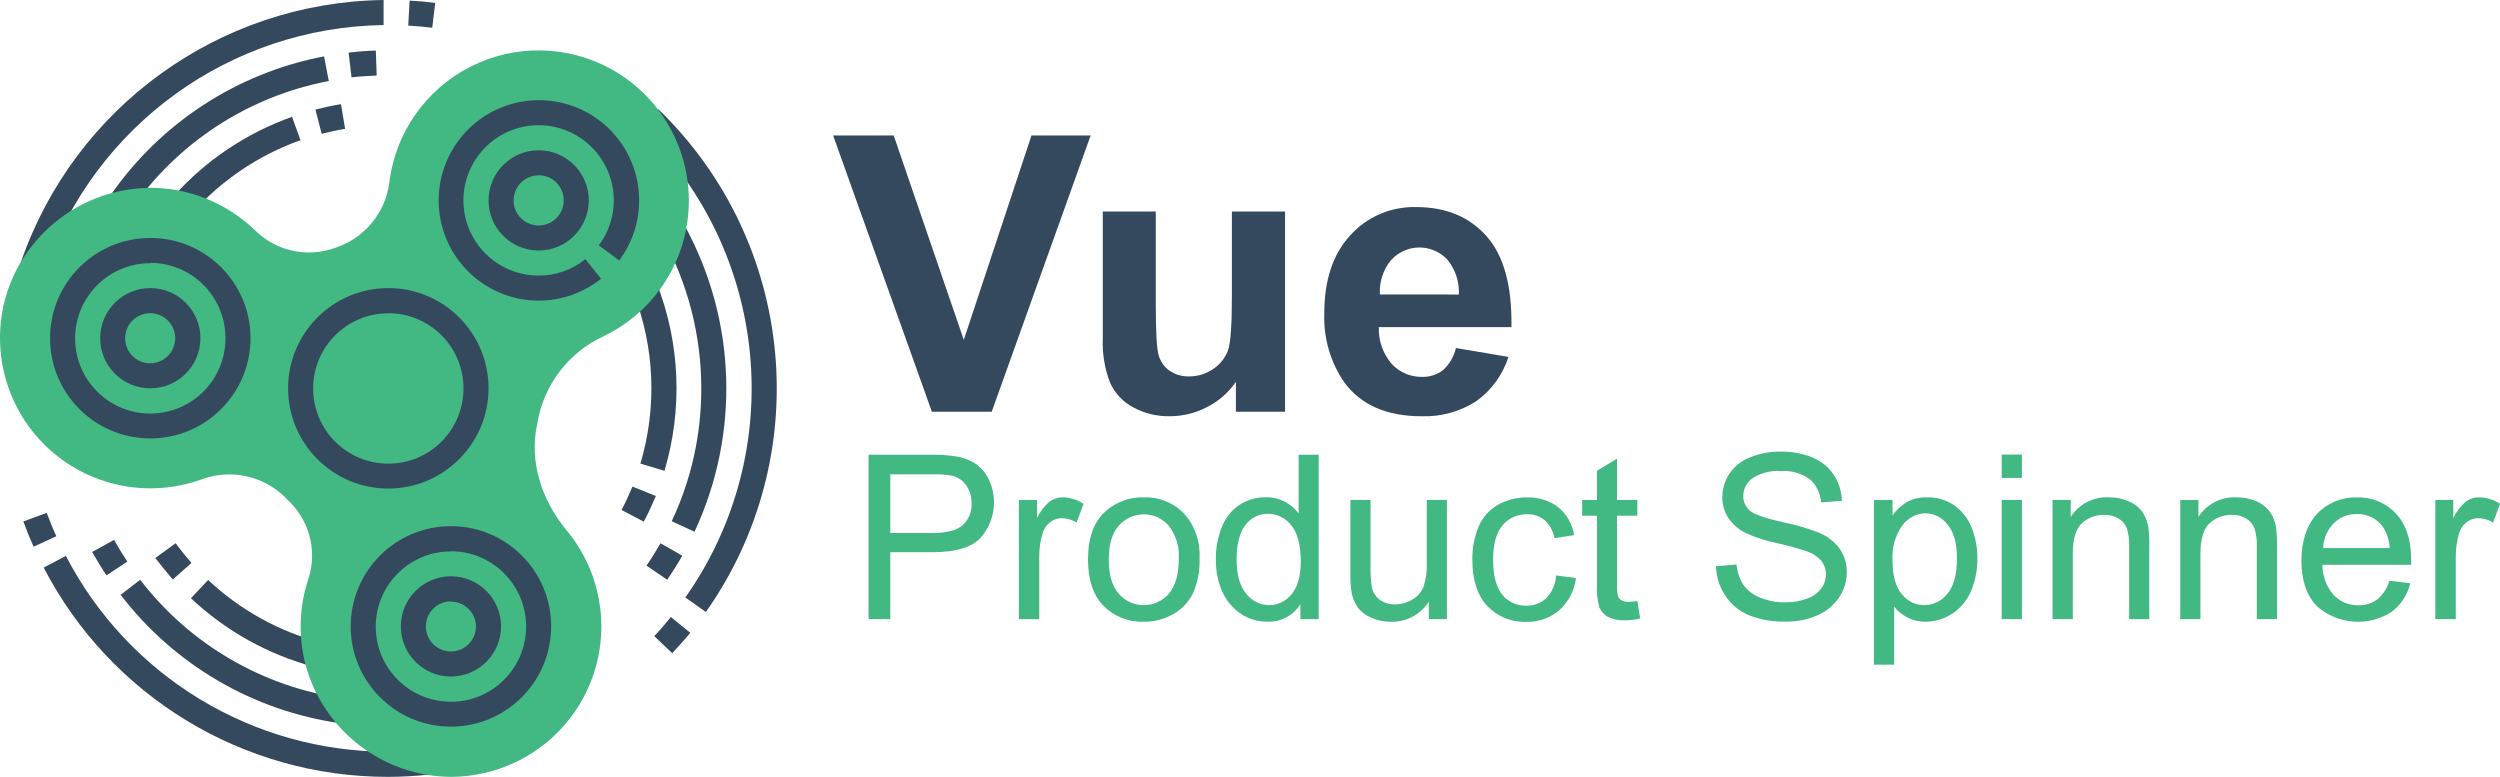
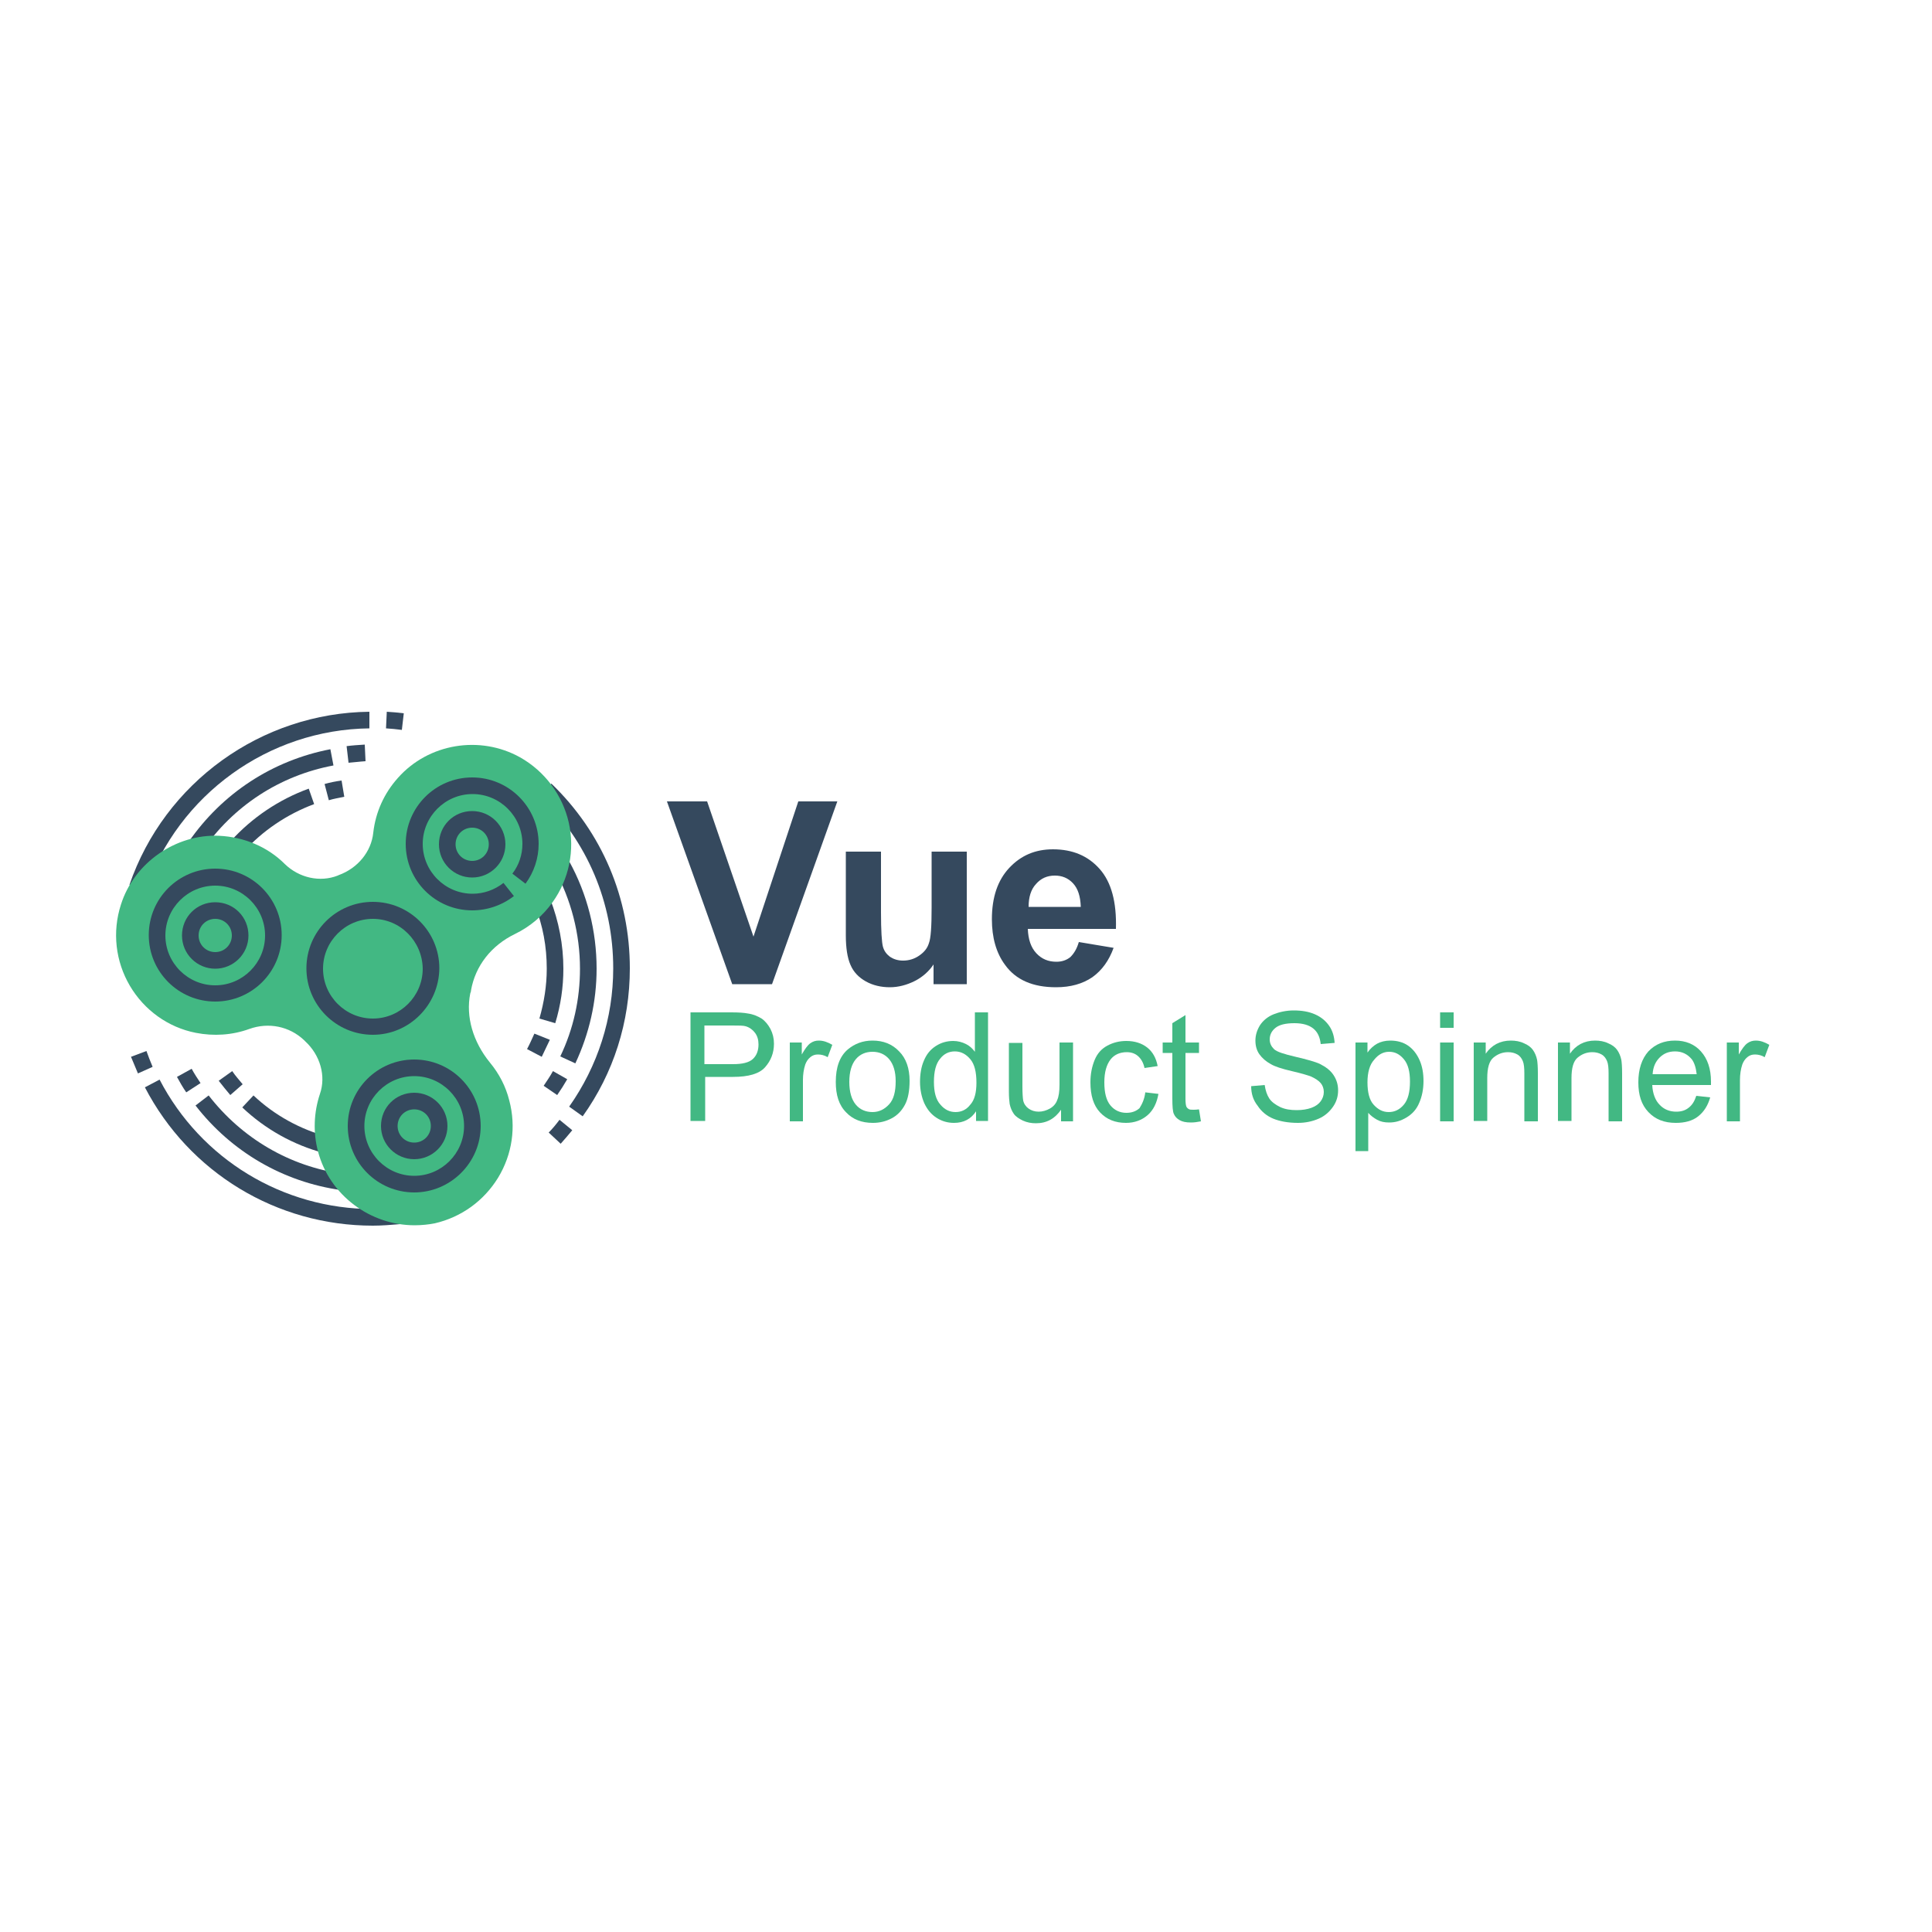
- <svg xmlns="http://www.w3.org/2000/svg" viewBox="0 0 428 132.98">
-   <defs>
-     <style>.fc92b762-379c-4800-afac-98564ef8626d{fill:#35495e;}.e4703068-213b-4bf3-ba06-f1b315d26a19{fill:#42b883;}</style>
-   </defs>
-   <g id="bf768bc5-d1e5-4784-baab-7e07d0fda93d" data-name="Livello 2">
-     <g id="01349b88-8c66-4bf2-910d-64def8511cd6" data-name="Livello 1">
-       <path class="fc92b762-379c-4800-afac-98564ef8626d" d="M120.84,104.77l-3.51-2.48a62.14,62.14,0,0,0-7.61-80.49l3-3.09a66.47,66.47,0,0,1,8.13,86.06Z" />
-       <path class="fc92b762-379c-4800-afac-98564ef8626d" d="M115.09,111.83,112,108.9c1-1,1.93-2.13,2.85-3.27l3.33,2.71C117.14,109.55,116.12,110.73,115.09,111.83Z" />
-       <path class="fc92b762-379c-4800-afac-98564ef8626d" d="M7.66,46.23,3.6,44.83A66.62,66.62,0,0,1,65.67,0l0,4.29A62.3,62.3,0,0,0,7.66,46.23Z" />
-       <path class="fc92b762-379c-4800-afac-98564ef8626d" d="M74,4.75c-1.36-.16-2.73-.29-4.11-.37L70.13.1c1.47.08,2.93.22,4.38.39Z" />
-       <path class="fc92b762-379c-4800-afac-98564ef8626d" d="M66.48,133a66.33,66.33,0,0,1-59-35.83l3.8-2a62.06,62.06,0,0,0,55.21,33.52,60.22,60.22,0,0,0,6.59-.36l.46,4.27A66.18,66.18,0,0,1,66.48,133Z" />
-       <path class="fc92b762-379c-4800-afac-98564ef8626d" d="M5.75,93.6C5.11,92.18,4.52,90.72,4,89.27L8,87.8c.5,1.35,1.05,2.72,1.65,4Z" />
-       <path class="fc92b762-379c-4800-afac-98564ef8626d" d="M118.93,91.05,115,89.23a53.07,53.07,0,0,0,5.06-22.75,53.67,53.67,0,0,0-6.58-25.74l3.76-2.07a58,58,0,0,1,1.65,52.38Z" />
-       <path class="fc92b762-379c-4800-afac-98564ef8626d" d="M114.22,99.26l-3.54-2.43c.85-1.22,1.65-2.51,2.4-3.82l3.72,2.13C116,96.55,115.13,97.94,114.22,99.26Z" />
-       <path class="fc92b762-379c-4800-afac-98564ef8626d" d="M22.31,36.08l-3.54-2.43a57.59,57.59,0,0,1,36.71-24l.81,4.22A53.28,53.28,0,0,0,22.31,36.08Z" />
-       <path class="fc92b762-379c-4800-afac-98564ef8626d" d="M60.18,13.24,59.68,9c1.54-.18,3.1-.3,4.66-.35l.15,4.28C63.05,13,61.6,13.08,60.18,13.24Z" />
-       <path class="fc92b762-379c-4800-afac-98564ef8626d" d="M58.32,123.83a57.56,57.56,0,0,1-37.67-22L24,99.26a53.31,53.31,0,0,0,34.88,20.32Z" />
-       <path class="fc92b762-379c-4800-afac-98564ef8626d" d="M18.22,98.5c-.86-1.3-1.68-2.65-2.44-4l3.75-2.08c.7,1.27,1.46,2.52,2.27,3.72Z" />
-       <path class="fc92b762-379c-4800-afac-98564ef8626d" d="M32.94,36.42l-3.19-2.86A49.39,49.39,0,0,1,50,20l1.44,4A45.3,45.3,0,0,0,32.94,36.42Z" />
-       <path class="fc92b762-379c-4800-afac-98564ef8626d" d="M55.07,22.91,54,18.76c1.44-.37,2.91-.69,4.38-.93l.7,4.23C57.72,22.28,56.38,22.57,55.07,22.91Z" />
-       <path class="fc92b762-379c-4800-afac-98564ef8626d" d="M53.82,114.18a49.47,49.47,0,0,1-21.13-11.76l2.94-3.13A45,45,0,0,0,54.92,110Z" />
-       <path class="fc92b762-379c-4800-afac-98564ef8626d" d="M29.58,99.21c-1-1.17-2-2.41-3-3.68L30.08,93c.84,1.16,1.75,2.29,2.71,3.37Z" />
-       <path class="fc92b762-379c-4800-afac-98564ef8626d" d="M113.75,80.6l-4.11-1.23a45.17,45.17,0,0,0-1.2-29.29l4-1.57a49.44,49.44,0,0,1,1.32,32.09Z" />
-       <path class="fc92b762-379c-4800-afac-98564ef8626d" d="M110.21,89.31l-3.8-2c.69-1.31,1.31-2.67,1.87-4l4,1.61C111.65,86.38,111,87.87,110.21,89.31Z" />
-       <path class="e4703068-213b-4bf3-ba06-f1b315d26a19" d="M77.33,133a26,26,0,0,1-25-19.12A25.7,25.7,0,0,1,52.84,99,13,13,0,0,0,49,85.36L48.68,85a13.65,13.65,0,0,0-14.2-2.92A25.75,25.75,0,0,1,1.23,50,26,26,0,0,1,26.66,32.17a25.89,25.89,0,0,1,17,7.26,13.11,13.11,0,0,0,13.73,3l.25-.09a13.57,13.57,0,0,0,9-11,25.74,25.74,0,0,1,38.07-19.47h0a25.74,25.74,0,0,1,8.41,37.48,25.55,25.55,0,0,1-9.68,8.16A20,20,0,0,0,92.05,72.11c0,.28-.09.55-.15.82-1.21,6,.66,12.52,5.14,17.91a25.73,25.73,0,0,1-14.23,41.52A25.06,25.06,0,0,1,77.33,133Z" />
-       <path class="fc92b762-379c-4800-afac-98564ef8626d" d="M66.48,83.64A17.16,17.16,0,1,1,83.64,66.48,17.18,17.18,0,0,1,66.48,83.64Zm0-30A12.87,12.87,0,1,0,79.35,66.48,12.88,12.88,0,0,0,66.48,53.62Z" />
-       <path class="fc92b762-379c-4800-afac-98564ef8626d" d="M92.22,51.47A17.16,17.16,0,1,1,106,44.59L102.52,42a12.73,12.73,0,0,0,2.56-7.71A12.87,12.87,0,1,0,92.22,47.18a12.72,12.72,0,0,0,8-2.81l2.68,3.35A17.17,17.17,0,0,1,92.22,51.47Z" />
-       <path class="fc92b762-379c-4800-afac-98564ef8626d" d="M92.22,42.89a8.58,8.58,0,1,1,8.58-8.58A8.59,8.59,0,0,1,92.22,42.89Zm0-12.87a4.29,4.29,0,1,0,4.29,4.29A4.3,4.3,0,0,0,92.22,30Z" />
-       <path class="fc92b762-379c-4800-afac-98564ef8626d" d="M25.73,75.06A17.16,17.16,0,1,1,42.89,57.91,17.17,17.17,0,0,1,25.73,75.06Zm0-30A12.87,12.87,0,1,0,38.6,57.91,12.88,12.88,0,0,0,25.73,45Z" />
-       <path class="fc92b762-379c-4800-afac-98564ef8626d" d="M25.73,66.48a8.58,8.58,0,1,1,8.58-8.57A8.58,8.58,0,0,1,25.73,66.48Zm0-12.86A4.29,4.29,0,1,0,30,57.91,4.29,4.29,0,0,0,25.73,53.62Z" />
-       <path class="fc92b762-379c-4800-afac-98564ef8626d" d="M77.2,124.4a17.16,17.16,0,1,1,17.16-17.16A17.18,17.18,0,0,1,77.2,124.4Zm0-30a12.87,12.87,0,1,0,12.87,12.87A12.89,12.89,0,0,0,77.2,94.37Z" />
-       <path class="fc92b762-379c-4800-afac-98564ef8626d" d="M77.2,115.82a8.58,8.58,0,1,1,8.58-8.58A8.59,8.59,0,0,1,77.2,115.82Zm0-12.87a4.29,4.29,0,1,0,4.29,4.29A4.3,4.3,0,0,0,77.2,103Z" />
-       <path class="fc92b762-379c-4800-afac-98564ef8626d" d="M159.54,70.49l-16.91-47.3H153l12,35,11.59-35h10.13l-16.94,47.3Z" />
-       <path class="fc92b762-379c-4800-afac-98564ef8626d" d="M211.59,70.49V65.36a13.19,13.19,0,0,1-4.92,4.32,13.75,13.75,0,0,1-6.44,1.58,12.62,12.62,0,0,1-6.2-1.51,8.93,8.93,0,0,1-4-4.26,19,19,0,0,1-1.23-7.58V36.22h9.07V52c0,4.82.16,7.77.5,8.86a4.86,4.86,0,0,0,1.82,2.58,5.63,5.63,0,0,0,3.36,1,7.16,7.16,0,0,0,4.16-1.28,6.56,6.56,0,0,0,2.52-3.16q.67-1.89.67-9.24V36.22H220V70.49Z" />
-       <path class="fc92b762-379c-4800-afac-98564ef8626d" d="M249.25,59.58l9,1.52a14.9,14.9,0,0,1-5.5,7.57,16.18,16.18,0,0,1-9.41,2.59q-8.94,0-13.23-5.84a19.6,19.6,0,0,1-3.39-11.81q0-8.52,4.46-13.34a14.68,14.68,0,0,1,11.26-4.82q7.65,0,12.07,5T258.76,56H236.05a9.16,9.16,0,0,0,2.19,6.28,6.88,6.88,0,0,0,5.23,2.24,5.57,5.57,0,0,0,3.58-1.16A7.25,7.25,0,0,0,249.25,59.58Zm.51-9.16a8.72,8.72,0,0,0-2-6,6.54,6.54,0,0,0-9.62.12,8.37,8.37,0,0,0-1.9,5.87Z" />
-       <path class="e4703068-213b-4bf3-ba06-f1b315d26a19" d="M148.7,106V77.85h10.61a25.53,25.53,0,0,1,4.28.27,8.53,8.53,0,0,1,3.47,1.31,7,7,0,0,1,2.26,2.72,9.18,9.18,0,0,1-1.43,9.91c-1.53,1.66-4.28,2.48-8.26,2.48h-7.21V106Zm3.72-14.75h7.27c2.41,0,4.11-.45,5.13-1.35a4.77,4.77,0,0,0,1.51-3.78,5.13,5.13,0,0,0-.89-3,4.19,4.19,0,0,0-2.35-1.66,15.7,15.7,0,0,0-3.47-.25h-7.2Z" />
-       <path class="e4703068-213b-4bf3-ba06-f1b315d26a19" d="M174.43,106V85.6h3.11v3.09a8.47,8.47,0,0,1,2.19-2.86,3.86,3.86,0,0,1,2.22-.69,6.68,6.68,0,0,1,3.55,1.12l-1.19,3.2a4.92,4.92,0,0,0-2.53-.75,3.32,3.32,0,0,0-2,.68,3.7,3.7,0,0,0-1.28,1.89,13.26,13.26,0,0,0-.58,4V106Z" />
-       <path class="e4703068-213b-4bf3-ba06-f1b315d26a19" d="M186.27,95.79c0-3.77,1-6.57,3.15-8.38a9.46,9.46,0,0,1,6.4-2.27,9.11,9.11,0,0,1,6.87,2.76,10.45,10.45,0,0,1,2.67,7.6,13.42,13.42,0,0,1-1.18,6.19,8.33,8.33,0,0,1-3.43,3.5,10,10,0,0,1-4.93,1.25,9.14,9.14,0,0,1-6.91-2.74Q186.27,101,186.27,95.79Zm3.55,0c0,2.61.57,4.57,1.71,5.86a5.67,5.67,0,0,0,8.57,0q1.71-2,1.71-6A8.4,8.4,0,0,0,200.09,90a5.68,5.68,0,0,0-8.56,0Q189.82,91.88,189.82,95.79Z" />
-       <path class="e4703068-213b-4bf3-ba06-f1b315d26a19" d="M222.63,106v-2.57a6.34,6.34,0,0,1-5.7,3,8,8,0,0,1-4.48-1.34,8.93,8.93,0,0,1-3.17-3.75,13.11,13.11,0,0,1-1.12-5.54,14.41,14.41,0,0,1,1-5.53,8,8,0,0,1,3-3.81,8.11,8.11,0,0,1,4.55-1.33,6.77,6.77,0,0,1,3.28.78,6.86,6.86,0,0,1,2.34,2V77.85h3.43V106ZM211.71,95.81q0,3.91,1.65,5.85a5,5,0,0,0,3.9,1.94,4.84,4.84,0,0,0,3.84-1.85c1.06-1.23,1.59-3.12,1.59-5.65q0-4.18-1.61-6.14a5,5,0,0,0-4-2,4.79,4.79,0,0,0-3.84,1.88C212.23,91.14,211.71,93.11,211.71,95.81Z" />
-       <path class="e4703068-213b-4bf3-ba06-f1b315d26a19" d="M244.62,106v-3a7.47,7.47,0,0,1-6.47,3.45,8.21,8.21,0,0,1-3.36-.69,5.54,5.54,0,0,1-2.33-1.74,6.46,6.46,0,0,1-1.06-2.56,17.53,17.53,0,0,1-.21-3.22V85.6h3.45V96.91a20.22,20.22,0,0,0,.21,3.64,3.63,3.63,0,0,0,1.38,2.14,4.3,4.3,0,0,0,2.61.78,5.7,5.7,0,0,0,2.92-.8,4.41,4.41,0,0,0,1.93-2.17,10.78,10.78,0,0,0,.57-4V85.6h3.45V106Z" />
-       <path class="e4703068-213b-4bf3-ba06-f1b315d26a19" d="M266.42,98.52l3.39.44a8.82,8.82,0,0,1-2.85,5.5,8.29,8.29,0,0,1-5.63,2,8.75,8.75,0,0,1-6.72-2.73c-1.7-1.83-2.54-4.44-2.54-7.84a14.19,14.19,0,0,1,1.09-5.78,7.65,7.65,0,0,1,3.33-3.71,9.92,9.92,0,0,1,4.86-1.24,8.42,8.42,0,0,1,5.43,1.68,7.71,7.71,0,0,1,2.71,4.77l-3.36.52a5.59,5.59,0,0,0-1.7-3.09,4.39,4.39,0,0,0-2.94-1,5.37,5.37,0,0,0-4.24,1.87q-1.63,1.88-1.63,5.92t1.57,6a5.13,5.13,0,0,0,4.11,1.86,4.8,4.8,0,0,0,3.39-1.25A6.21,6.21,0,0,0,266.42,98.52Z" />
-       <path class="e4703068-213b-4bf3-ba06-f1b315d26a19" d="M280.31,102.89l.5,3a12.44,12.44,0,0,1-2.61.31,6,6,0,0,1-2.92-.59,3.32,3.32,0,0,1-1.45-1.57,12,12,0,0,1-.43-4.08V88.29h-2.53V85.6h2.53v-5l3.44-2.08V85.6h3.47v2.69h-3.47v11.92a6.16,6.16,0,0,0,.18,1.9,1.44,1.44,0,0,0,.6.67,2.33,2.33,0,0,0,1.18.25A11.35,11.35,0,0,0,280.31,102.89Z" />
-       <path class="e4703068-213b-4bf3-ba06-f1b315d26a19" d="M293.78,96.94l3.51-.3a7.9,7.9,0,0,0,1.16,3.46,6.39,6.39,0,0,0,2.83,2.19,10.84,10.84,0,0,0,4.32.83,10.4,10.4,0,0,0,3.76-.63,5.17,5.17,0,0,0,2.43-1.74,4,4,0,0,0,.8-2.41,3.67,3.67,0,0,0-.77-2.31,5.71,5.71,0,0,0-2.53-1.66,51.69,51.69,0,0,0-5-1.37,26,26,0,0,1-5.43-1.75,7.61,7.61,0,0,1-3-2.63,6.37,6.37,0,0,1-1-3.5,7.2,7.2,0,0,1,1.2-4,7.57,7.57,0,0,1,3.53-2.81,13.41,13.41,0,0,1,5.17-1,14.1,14.1,0,0,1,5.51,1,8,8,0,0,1,3.68,3,8.58,8.58,0,0,1,1.38,4.44l-3.57.26a5.76,5.76,0,0,0-1.95-4,7.61,7.61,0,0,0-4.9-1.36A7.9,7.9,0,0,0,300,81.89a3.72,3.72,0,0,0-1.55,3,3.21,3.21,0,0,0,1.1,2.5c.71.65,2.59,1.32,5.61,2a37.76,37.76,0,0,1,6.23,1.8A8.5,8.5,0,0,1,315,94a7,7,0,0,1,1.17,4,7.65,7.65,0,0,1-1.28,4.23,8.53,8.53,0,0,1-3.7,3.09,12.93,12.93,0,0,1-5.42,1.1,16.24,16.24,0,0,1-6.4-1.11,8.89,8.89,0,0,1-4-3.35A9.49,9.49,0,0,1,293.78,96.94Z" />
-       <path class="e4703068-213b-4bf3-ba06-f1b315d26a19" d="M320.82,113.79V85.6H324v2.65a7.87,7.87,0,0,1,2.52-2.33,6.86,6.86,0,0,1,3.4-.78,8,8,0,0,1,4.6,1.35,8.18,8.18,0,0,1,3,3.79,13.76,13.76,0,0,1,1,5.36,13.61,13.61,0,0,1-1.12,5.63,8.51,8.51,0,0,1-3.26,3.84,8.38,8.38,0,0,1-4.5,1.33,6.42,6.42,0,0,1-3.1-.73,7,7,0,0,1-2.26-1.84v9.92ZM324,95.91q0,3.93,1.59,5.81a4.87,4.87,0,0,0,3.86,1.88,5,5,0,0,0,3.94-1.95c1.09-1.29,1.64-3.31,1.64-6s-.53-4.54-1.6-5.83a4.81,4.81,0,0,0-3.83-1.94,5,5,0,0,0-3.91,2.06A9.27,9.27,0,0,0,324,95.91Z" />
-       <path class="e4703068-213b-4bf3-ba06-f1b315d26a19" d="M342.69,81.82v-4h3.46v4Zm0,24.16V85.6h3.46V106Z" />
-       <path class="e4703068-213b-4bf3-ba06-f1b315d26a19" d="M351.4,106V85.6h3.11v2.9A7.33,7.33,0,0,1,361,85.14a8.46,8.46,0,0,1,3.38.66,5.4,5.4,0,0,1,2.32,1.74,6.66,6.66,0,0,1,1.07,2.55,19.63,19.63,0,0,1,.19,3.36V106h-3.45V93.59a9.31,9.31,0,0,0-.4-3.16,3.36,3.36,0,0,0-1.43-1.67,4.53,4.53,0,0,0-2.41-.62,5.57,5.57,0,0,0-3.81,1.4q-1.6,1.39-1.6,5.31V106Z" />
-       <path class="e4703068-213b-4bf3-ba06-f1b315d26a19" d="M373.26,106V85.6h3.11v2.9a7.33,7.33,0,0,1,6.48-3.36,8.54,8.54,0,0,1,3.39.66,5.43,5.43,0,0,1,2.31,1.74,6.67,6.67,0,0,1,1.08,2.55,19.63,19.63,0,0,1,.19,3.36V106h-3.45V93.59a9.26,9.26,0,0,0-.41-3.16,3.31,3.31,0,0,0-1.43-1.67,4.47,4.47,0,0,0-2.4-.62,5.54,5.54,0,0,0-3.81,1.4q-1.6,1.39-1.61,5.31V106Z" />
-       <path class="e4703068-213b-4bf3-ba06-f1b315d26a19" d="M409.07,99.42l3.56.44a8.66,8.66,0,0,1-3.12,4.85,10.6,10.6,0,0,1-12.93-1C394.84,101.85,394,99.28,394,96s.89-6.08,2.65-8a9,9,0,0,1,6.87-2.84,8.73,8.73,0,0,1,6.68,2.78q2.59,2.79,2.59,7.83c0,.21,0,.52,0,.92h-15.2a7.91,7.91,0,0,0,1.9,5.15,5.65,5.65,0,0,0,4.26,1.78,5.28,5.28,0,0,0,3.25-1A6.65,6.65,0,0,0,409.07,99.42Zm-11.34-5.59H409.1A6.82,6.82,0,0,0,407.8,90a5.3,5.3,0,0,0-4.28-2,5.45,5.45,0,0,0-4,1.6A6.27,6.27,0,0,0,397.73,93.83Z" />
-       <path class="e4703068-213b-4bf3-ba06-f1b315d26a19" d="M416.93,106V85.6H420v3.09a8.6,8.6,0,0,1,2.2-2.86,3.84,3.84,0,0,1,2.22-.69A6.65,6.65,0,0,1,428,86.26l-1.18,3.2a5,5,0,0,0-2.54-.75,3.31,3.31,0,0,0-2,.68A3.78,3.78,0,0,0,421,91.28a13.58,13.58,0,0,0-.57,4V106Z" />
+ <svg xmlns="http://www.w3.org/2000/svg" version="1.1" id="Livello_1" x="0px" y="0px" viewBox="0 0 500 500" style="enable-background:new 0 0 500 500;" xml:space="preserve">
+   <style type="text/css">
+ 	.st0{fill:#35495E;}
+ 	.st1{fill:#42B883;}
+ </style>
+   <g>
+     <g>
+       <g>
+         <path class="st0" d="M150.8,288.9l-3.5-2.5c7.4-10.5,11.4-22.9,11.4-35.8c0-17-6.7-32.9-19-44.7l3-3.1     c13.1,12.6,20.3,29.6,20.3,47.8C163,264.5,158.8,277.7,150.8,288.9z" />
+         <path class="st0" d="M145.1,296l-3.1-2.9c1-1,1.9-2.1,2.8-3.3l3.3,2.7C147.1,293.7,146.1,294.9,145.1,296z" />
+         <path class="st0" d="M37.6,230.4l-4.1-1.4c9.1-26.5,34.1-44.5,62.1-44.8l0,4.3C69.5,188.8,46.2,205.6,37.6,230.4z" />
+         <path class="st0" d="M104,188.9c-1.4-0.2-2.7-0.3-4.1-0.4l0.2-4.3c1.5,0.1,2.9,0.2,4.4,0.4L104,188.9z" />
+         <path class="st0" d="M96.5,317.2c-24.9,0-47.5-13.7-59-35.8l3.8-2C52,300,73.2,312.9,96.5,312.9c2.2,0,4.4-0.1,6.6-0.4l0.5,4.3     C101.2,317,98.8,317.2,96.5,317.2z" />
+         <path class="st0" d="M35.7,277.8c-0.6-1.4-1.2-2.9-1.8-4.3l4-1.5c0.5,1.4,1,2.7,1.6,4.1L35.7,277.8z" />
+         <path class="st0" d="M148.9,275.2l-3.9-1.8c3.4-7.1,5.1-14.8,5.1-22.7c0-9-2.3-17.9-6.6-25.7l3.8-2.1c4.7,8.5,7.1,18.1,7.1,27.8     C154.4,259.2,152.5,267.5,148.9,275.2z" />
+         <path class="st0" d="M144.2,283.4l-3.5-2.4c0.8-1.2,1.7-2.5,2.4-3.8l3.7,2.1C146,280.7,145.1,282.1,144.2,283.4z" />
+         <path class="st0" d="M52.3,220.3l-3.5-2.4c8.7-12.6,21.7-21.1,36.7-24l0.8,4.2C72.4,200.7,60.3,208.6,52.3,220.3z" />
+         <path class="st0" d="M90.2,197.4l-0.5-4.3c1.5-0.2,3.1-0.3,4.7-0.4l0.2,4.3C93,197.1,91.6,197.3,90.2,197.4z" />
+         <path class="st0" d="M88.3,308c-15-2.1-28.4-9.9-37.7-21.9l3.4-2.6c8.6,11.1,21,18.4,34.9,20.3L88.3,308z" />
+         <path class="st0" d="M48.2,282.7c-0.9-1.3-1.7-2.7-2.4-4l3.8-2.1c0.7,1.3,1.5,2.5,2.3,3.7L48.2,282.7z" />
+         <path class="st0" d="M62.9,220.6l-3.2-2.9c5.5-6.1,12.5-10.8,20.2-13.6l1.4,4C74.3,210.7,67.9,215,62.9,220.6z" />
+         <path class="st0" d="M85.1,207.1l-1.1-4.2c1.4-0.4,2.9-0.7,4.4-0.9l0.7,4.2C87.7,206.5,86.4,206.7,85.1,207.1z" />
+         <path class="st0" d="M83.8,298.4c-7.9-2.1-15.2-6.2-21.1-11.8l2.9-3.1c5.4,5.1,12.1,8.8,19.3,10.7L83.8,298.4z" />
+         <path class="st0" d="M59.6,283.4c-1-1.2-2-2.4-3-3.7l3.5-2.5c0.8,1.2,1.8,2.3,2.7,3.4L59.6,283.4z" />
+         <path class="st0" d="M143.7,264.8l-4.1-1.2c1.2-4.2,1.9-8.5,1.9-12.9c0-5.7-1-11.2-3.1-16.4l4-1.6c2.2,5.7,3.4,11.8,3.4,18     C145.8,255.5,145.1,260.2,143.7,264.8z" />
+         <path class="st0" d="M140.2,273.5l-3.8-2c0.7-1.3,1.3-2.7,1.9-4l4,1.6C141.6,270.6,140.9,272,140.2,273.5z" />
+       </g>
+       <path class="st1" d="M107.3,317.1c-11.4,0-22-7.7-25-19.1c-1.3-4.9-1.1-10.1,0.5-14.9c1.6-4.6,0.1-10-3.8-13.6l-0.3-0.3    c-3.8-3.6-9.2-4.7-14.2-2.9c-4.4,1.6-9.2,1.9-13.8,1c-7.2-1.4-13.4-5.9-17.1-12.2c-3.7-6.3-4.6-13.9-2.3-21    c3.4-10.8,14.2-18.3,25.4-17.8c6.4,0.3,12.5,2.8,17,7.3c3.7,3.6,9.1,4.8,13.7,3l0.2-0.1c5-1.8,8.5-6.1,9-11    c0.6-5.3,2.8-10.2,6.4-14.2c7.9-8.9,21.2-11.1,31.6-5.3l0,0c6.4,3.6,11,9.8,12.6,16.9c1.6,7.1,0.1,14.6-4.2,20.6    c-2.5,3.5-5.8,6.3-9.7,8.2c-6.2,3-10.3,8.3-11.4,14.6c0,0.3-0.1,0.5-0.2,0.8c-1.2,6,0.7,12.5,5.1,17.9c2.4,2.9,4.1,6.2,5,9.8    c1.8,6.8,0.8,13.9-2.9,20c-3.7,6-9.5,10.2-16.4,11.8C111,316.9,109.1,317.1,107.3,317.1z" />
+       <g>
+         <path class="st0" d="M96.5,267.8c-9.5,0-17.2-7.7-17.2-17.2c0-9.5,7.7-17.2,17.2-17.2s17.2,7.7,17.2,17.2     C113.6,260.1,105.9,267.8,96.5,267.8z M96.5,237.8c-7.1,0-12.9,5.8-12.9,12.9c0,7.1,5.8,12.9,12.9,12.9s12.9-5.8,12.9-12.9     C109.3,243.6,103.6,237.8,96.5,237.8z" />
+         <path class="st0" d="M122.2,235.6c-9.5,0-17.2-7.7-17.2-17.2s7.7-17.2,17.2-17.2s17.2,7.7,17.2,17.2c0,3.7-1.2,7.3-3.4,10.3     l-3.4-2.6c1.7-2.2,2.6-4.9,2.6-7.7c0-7.1-5.8-12.9-12.9-12.9c-7.1,0-12.9,5.8-12.9,12.9s5.8,12.9,12.9,12.9c2.9,0,5.7-1,8-2.8     l2.7,3.4C129.9,234.3,126.1,235.6,122.2,235.6z" />
+         <path class="st0" d="M122.2,227.1c-4.7,0-8.6-3.8-8.6-8.6s3.8-8.6,8.6-8.6c4.7,0,8.6,3.8,8.6,8.6S126.9,227.1,122.2,227.1z      M122.2,214.2c-2.4,0-4.3,1.9-4.3,4.3s1.9,4.3,4.3,4.3c2.4,0,4.3-1.9,4.3-4.3S124.6,214.2,122.2,214.2z" />
+         <path class="st0" d="M55.7,259.2c-9.5,0-17.2-7.7-17.2-17.2c0-9.5,7.7-17.2,17.2-17.2s17.2,7.7,17.2,17.2     C72.9,251.5,65.2,259.2,55.7,259.2z M55.7,229.2c-7.1,0-12.9,5.8-12.9,12.9S48.6,255,55.7,255s12.9-5.8,12.9-12.9     C68.6,235,62.8,229.2,55.7,229.2z" />
+         <path class="st0" d="M55.7,250.7c-4.7,0-8.6-3.8-8.6-8.6s3.8-8.6,8.6-8.6s8.6,3.8,8.6,8.6S60.4,250.7,55.7,250.7z M55.7,237.8     c-2.4,0-4.3,1.9-4.3,4.3s1.9,4.3,4.3,4.3c2.4,0,4.3-1.9,4.3-4.3S58.1,237.8,55.7,237.8z" />
+         <path class="st0" d="M107.2,308.6c-9.5,0-17.2-7.7-17.2-17.2s7.7-17.2,17.2-17.2s17.2,7.7,17.2,17.2S116.6,308.6,107.2,308.6z      M107.2,278.5c-7.1,0-12.9,5.8-12.9,12.9c0,7.1,5.8,12.9,12.9,12.9c7.1,0,12.9-5.8,12.9-12.9     C120.1,284.3,114.3,278.5,107.2,278.5z" />
+         <path class="st0" d="M107.2,300c-4.7,0-8.6-3.8-8.6-8.6s3.8-8.6,8.6-8.6c4.7,0,8.6,3.8,8.6,8.6S111.9,300,107.2,300z      M107.2,287.1c-2.4,0-4.3,1.9-4.3,4.3c0,2.4,1.9,4.3,4.3,4.3c2.4,0,4.3-1.9,4.3-4.3C111.5,289,109.6,287.1,107.2,287.1z" />
+       </g>
+     </g>
+     <g>
+       <g>
+         <path class="st0" d="M189.5,254.7l-16.9-47.3H183l12,35l11.6-35h10.1l-16.9,47.3H189.5z" />
+         <path class="st0" d="M241.6,254.7v-5.1c-1.2,1.8-2.9,3.3-4.9,4.3s-4.2,1.6-6.4,1.6c-2.3,0-4.4-0.5-6.2-1.5c-1.8-1-3.2-2.4-4-4.3     c-0.8-1.8-1.2-4.4-1.2-7.6v-21.7h9.1v15.7c0,4.8,0.2,7.8,0.5,8.9c0.3,1.1,0.9,1.9,1.8,2.6c0.9,0.6,2,1,3.4,1     c1.5,0,2.9-0.4,4.2-1.3s2.1-1.9,2.5-3.2c0.5-1.3,0.7-4.3,0.7-9.2v-14.5h9.1v34.3H241.6z" />
+         <path class="st0" d="M279.2,243.8l9,1.5c-1.2,3.3-3,5.8-5.5,7.6c-2.5,1.7-5.6,2.6-9.4,2.6c-6,0-10.4-1.9-13.2-5.8     c-2.3-3.1-3.4-7.1-3.4-11.8c0-5.7,1.5-10.1,4.5-13.3c3-3.2,6.7-4.8,11.3-4.8c5.1,0,9.1,1.7,12.1,5.1s4.4,8.5,4.2,15.5H266     c0.1,2.7,0.8,4.8,2.2,6.3s3.1,2.2,5.2,2.2c1.4,0,2.6-0.4,3.6-1.2C278,246.7,278.7,245.5,279.2,243.8z M279.7,234.6     c-0.1-2.6-0.7-4.6-2-6c-1.3-1.4-2.9-2-4.7-2c-2,0-3.6,0.7-4.9,2.2c-1.3,1.4-1.9,3.4-1.9,5.9H279.7z" />
+       </g>
+       <g>
+         <path class="st1" d="M178.7,290.2V262h10.6c1.9,0,3.3,0.1,4.3,0.3c1.4,0.2,2.5,0.7,3.5,1.3c0.9,0.6,1.7,1.6,2.3,2.7     c0.6,1.2,0.9,2.4,0.9,3.8c0,2.4-0.8,4.4-2.3,6.1c-1.5,1.7-4.3,2.5-8.3,2.5h-7.2v11.4H178.7z M182.4,275.4h7.3     c2.4,0,4.1-0.4,5.1-1.3c1-0.9,1.5-2.2,1.5-3.8c0-1.2-0.3-2.2-0.9-3c-0.6-0.8-1.4-1.4-2.4-1.7c-0.6-0.2-1.8-0.2-3.5-0.2h-7.2     V275.4z" />
+         <path class="st1" d="M204.4,290.2v-20.4h3.1v3.1c0.8-1.4,1.5-2.4,2.2-2.9c0.7-0.5,1.4-0.7,2.2-0.7c1.2,0,2.3,0.4,3.5,1.1     l-1.2,3.2c-0.8-0.5-1.7-0.7-2.5-0.7c-0.8,0-1.4,0.2-2,0.7c-0.6,0.5-1,1.1-1.3,1.9c-0.4,1.2-0.6,2.6-0.6,4v10.7H204.4z" />
+         <path class="st1" d="M216.3,280c0-3.8,1-6.6,3.1-8.4c1.8-1.5,3.9-2.3,6.4-2.3c2.8,0,5.1,0.9,6.9,2.8c1.8,1.8,2.7,4.4,2.7,7.6     c0,2.6-0.4,4.7-1.2,6.2c-0.8,1.5-1.9,2.7-3.4,3.5c-1.5,0.8-3.1,1.2-4.9,1.2c-2.9,0-5.2-0.9-6.9-2.7     C217.1,286,216.3,283.4,216.3,280z M219.8,280c0,2.6,0.6,4.6,1.7,5.9c1.1,1.3,2.6,1.9,4.3,1.9c1.7,0,3.1-0.7,4.3-2s1.7-3.3,1.7-6     c0-2.5-0.6-4.4-1.7-5.7c-1.1-1.3-2.6-1.9-4.3-1.9c-1.7,0-3.2,0.6-4.3,1.9C220.4,275.4,219.8,277.4,219.8,280z" />
+         <path class="st1" d="M252.6,290.2v-2.6c-1.3,2-3.2,3-5.7,3c-1.6,0-3.1-0.4-4.5-1.3s-2.4-2.1-3.2-3.8c-0.7-1.6-1.1-3.5-1.1-5.5     c0-2,0.3-3.9,1-5.5c0.7-1.7,1.7-2.9,3.1-3.8s2.9-1.3,4.5-1.3c1.2,0,2.3,0.3,3.3,0.8c1,0.5,1.7,1.2,2.3,2V262h3.4v28.1H252.6z      M241.7,280c0,2.6,0.5,4.6,1.7,5.9c1.1,1.3,2.4,1.9,3.9,1.9c1.5,0,2.8-0.6,3.8-1.9c1.1-1.2,1.6-3.1,1.6-5.7     c0-2.8-0.5-4.8-1.6-6.1c-1.1-1.3-2.4-2-4-2c-1.5,0-2.8,0.6-3.8,1.9C242.2,275.3,241.7,277.3,241.7,280z" />
+         <path class="st1" d="M274.6,290.2v-3c-1.6,2.3-3.7,3.5-6.5,3.5c-1.2,0-2.3-0.2-3.4-0.7c-1-0.5-1.8-1-2.3-1.7s-0.9-1.6-1.1-2.6     c-0.1-0.7-0.2-1.8-0.2-3.2v-12.6h3.5v11.3c0,1.8,0.1,3,0.2,3.6c0.2,0.9,0.7,1.6,1.4,2.1c0.7,0.5,1.6,0.8,2.6,0.8s2-0.3,2.9-0.8     c0.9-0.5,1.6-1.3,1.9-2.2c0.4-0.9,0.6-2.2,0.6-4v-10.9h3.5v20.4H274.6z" />
+         <path class="st1" d="M296.4,282.7l3.4,0.4c-0.4,2.3-1.3,4.2-2.8,5.5c-1.5,1.3-3.4,2-5.6,2c-2.8,0-5-0.9-6.7-2.7     c-1.7-1.8-2.5-4.4-2.5-7.8c0-2.2,0.4-4.1,1.1-5.8c0.7-1.7,1.8-2.9,3.3-3.7c1.5-0.8,3.1-1.2,4.9-1.2c2.2,0,4,0.6,5.4,1.7     c1.4,1.1,2.3,2.7,2.7,4.8l-3.4,0.5c-0.3-1.4-0.9-2.4-1.7-3.1c-0.8-0.7-1.8-1-2.9-1c-1.7,0-3.2,0.6-4.2,1.9s-1.6,3.2-1.6,5.9     c0,2.7,0.5,4.7,1.6,6c1,1.2,2.4,1.9,4.1,1.9c1.4,0,2.5-0.4,3.4-1.2C295.6,285.7,296.2,284.4,296.4,282.7z" />
+         <path class="st1" d="M310.3,287.1l0.5,3.1c-1,0.2-1.8,0.3-2.6,0.3c-1.3,0-2.2-0.2-2.9-0.6c-0.7-0.4-1.2-0.9-1.5-1.6     c-0.3-0.6-0.4-2-0.4-4.1v-11.7h-2.5v-2.7h2.5v-5l3.4-2.1v7.1h3.5v2.7h-3.5v11.9c0,1,0.1,1.6,0.2,1.9c0.1,0.3,0.3,0.5,0.6,0.7     s0.7,0.2,1.2,0.2C309.2,287.2,309.7,287.2,310.3,287.1z" />
+         <path class="st1" d="M323.8,281.1l3.5-0.3c0.2,1.4,0.6,2.6,1.2,3.5c0.6,0.9,1.6,1.6,2.8,2.2c1.3,0.6,2.7,0.8,4.3,0.8     c1.4,0,2.7-0.2,3.8-0.6c1.1-0.4,1.9-1,2.4-1.7c0.5-0.7,0.8-1.5,0.8-2.4c0-0.9-0.3-1.7-0.8-2.3s-1.4-1.2-2.5-1.7     c-0.8-0.3-2.4-0.8-5-1.4c-2.6-0.6-4.4-1.2-5.4-1.8c-1.3-0.7-2.3-1.6-3-2.6c-0.7-1-1-2.2-1-3.5c0-1.4,0.4-2.7,1.2-4     c0.8-1.2,2-2.2,3.5-2.8s3.3-1,5.2-1c2.1,0,3.9,0.3,5.5,1s2.8,1.7,3.7,3c0.9,1.3,1.3,2.8,1.4,4.4l-3.6,0.3c-0.2-1.8-0.8-3.1-1.9-4     c-1.1-0.9-2.7-1.4-4.9-1.4c-2.3,0-3.9,0.4-4.9,1.2s-1.5,1.8-1.5,3c0,1,0.4,1.8,1.1,2.5c0.7,0.7,2.6,1.3,5.6,2s5.1,1.3,6.2,1.8     c1.6,0.8,2.8,1.7,3.6,2.9c0.8,1.2,1.2,2.5,1.2,4c0,1.5-0.4,2.9-1.3,4.2c-0.9,1.3-2.1,2.4-3.7,3.1c-1.6,0.7-3.4,1.1-5.4,1.1     c-2.5,0-4.7-0.4-6.4-1.1c-1.7-0.7-3.1-1.9-4-3.3C324.3,284.7,323.8,283,323.8,281.1z" />
+         <path class="st1" d="M350.8,298v-28.2h3.1v2.6c0.7-1,1.6-1.8,2.5-2.3c0.9-0.5,2.1-0.8,3.4-0.8c1.7,0,3.3,0.4,4.6,1.3     c1.3,0.9,2.3,2.2,3,3.8c0.7,1.6,1,3.4,1,5.4c0,2.1-0.4,4-1.1,5.6c-0.7,1.7-1.8,2.9-3.3,3.8s-2.9,1.3-4.5,1.3     c-1.2,0-2.2-0.2-3.1-0.7c-0.9-0.5-1.7-1.1-2.3-1.8v9.9H350.8z M353.9,280.1c0,2.6,0.5,4.6,1.6,5.8s2.3,1.9,3.9,1.9     c1.5,0,2.8-0.6,3.9-1.9c1.1-1.3,1.6-3.3,1.6-6c0-2.6-0.5-4.5-1.6-5.8s-2.3-1.9-3.8-1.9c-1.5,0-2.8,0.7-3.9,2.1     C354.5,275.5,353.9,277.5,353.9,280.1z" />
+         <path class="st1" d="M372.7,266v-4h3.5v4H372.7z M372.7,290.2v-20.4h3.5v20.4H372.7z" />
+         <path class="st1" d="M381.4,290.2v-20.4h3.1v2.9c1.5-2.2,3.7-3.4,6.5-3.4c1.2,0,2.4,0.2,3.4,0.7c1,0.4,1.8,1,2.3,1.7     c0.5,0.7,0.9,1.6,1.1,2.6c0.1,0.6,0.2,1.8,0.2,3.4v12.5h-3.5v-12.4c0-1.4-0.1-2.5-0.4-3.2c-0.3-0.7-0.7-1.3-1.4-1.7     c-0.7-0.4-1.5-0.6-2.4-0.6c-1.5,0-2.7,0.5-3.8,1.4s-1.6,2.7-1.6,5.3v11.1H381.4z" />
+         <path class="st1" d="M403.2,290.2v-20.4h3.1v2.9c1.5-2.2,3.7-3.4,6.5-3.4c1.2,0,2.4,0.2,3.4,0.7c1,0.4,1.8,1,2.3,1.7     c0.5,0.7,0.9,1.6,1.1,2.6c0.1,0.6,0.2,1.8,0.2,3.4v12.5h-3.5v-12.4c0-1.4-0.1-2.5-0.4-3.2c-0.3-0.7-0.7-1.3-1.4-1.7     c-0.7-0.4-1.5-0.6-2.4-0.6c-1.5,0-2.7,0.5-3.8,1.4s-1.6,2.7-1.6,5.3v11.1H403.2z" />
+         <path class="st1" d="M439,283.6l3.6,0.4c-0.6,2.1-1.6,3.7-3.1,4.9s-3.5,1.7-5.8,1.7c-3,0-5.3-0.9-7.1-2.8s-2.6-4.4-2.6-7.7     c0-3.4,0.9-6.1,2.6-8c1.8-1.9,4.1-2.8,6.9-2.8c2.7,0,5,0.9,6.7,2.8c1.7,1.9,2.6,4.5,2.6,7.8c0,0.2,0,0.5,0,0.9h-15.2     c0.1,2.2,0.8,4,1.9,5.1c1.1,1.2,2.6,1.8,4.3,1.8c1.3,0,2.3-0.3,3.2-1S438.5,285.1,439,283.6z M427.7,278h11.4     c-0.2-1.7-0.6-3-1.3-3.9c-1.1-1.3-2.5-2-4.3-2c-1.6,0-2.9,0.5-4,1.6C428.4,274.8,427.8,276.2,427.7,278z" />
+         <path class="st1" d="M446.9,290.2v-20.4h3.1v3.1c0.8-1.4,1.5-2.4,2.2-2.9c0.7-0.5,1.4-0.7,2.2-0.7c1.2,0,2.3,0.4,3.5,1.1     l-1.2,3.2c-0.8-0.5-1.7-0.7-2.5-0.7c-0.8,0-1.4,0.2-2,0.7c-0.6,0.5-1,1.1-1.3,1.9c-0.4,1.2-0.6,2.6-0.6,4v10.7H446.9z" />
+       </g>
    </g>
  </g>
</svg>
